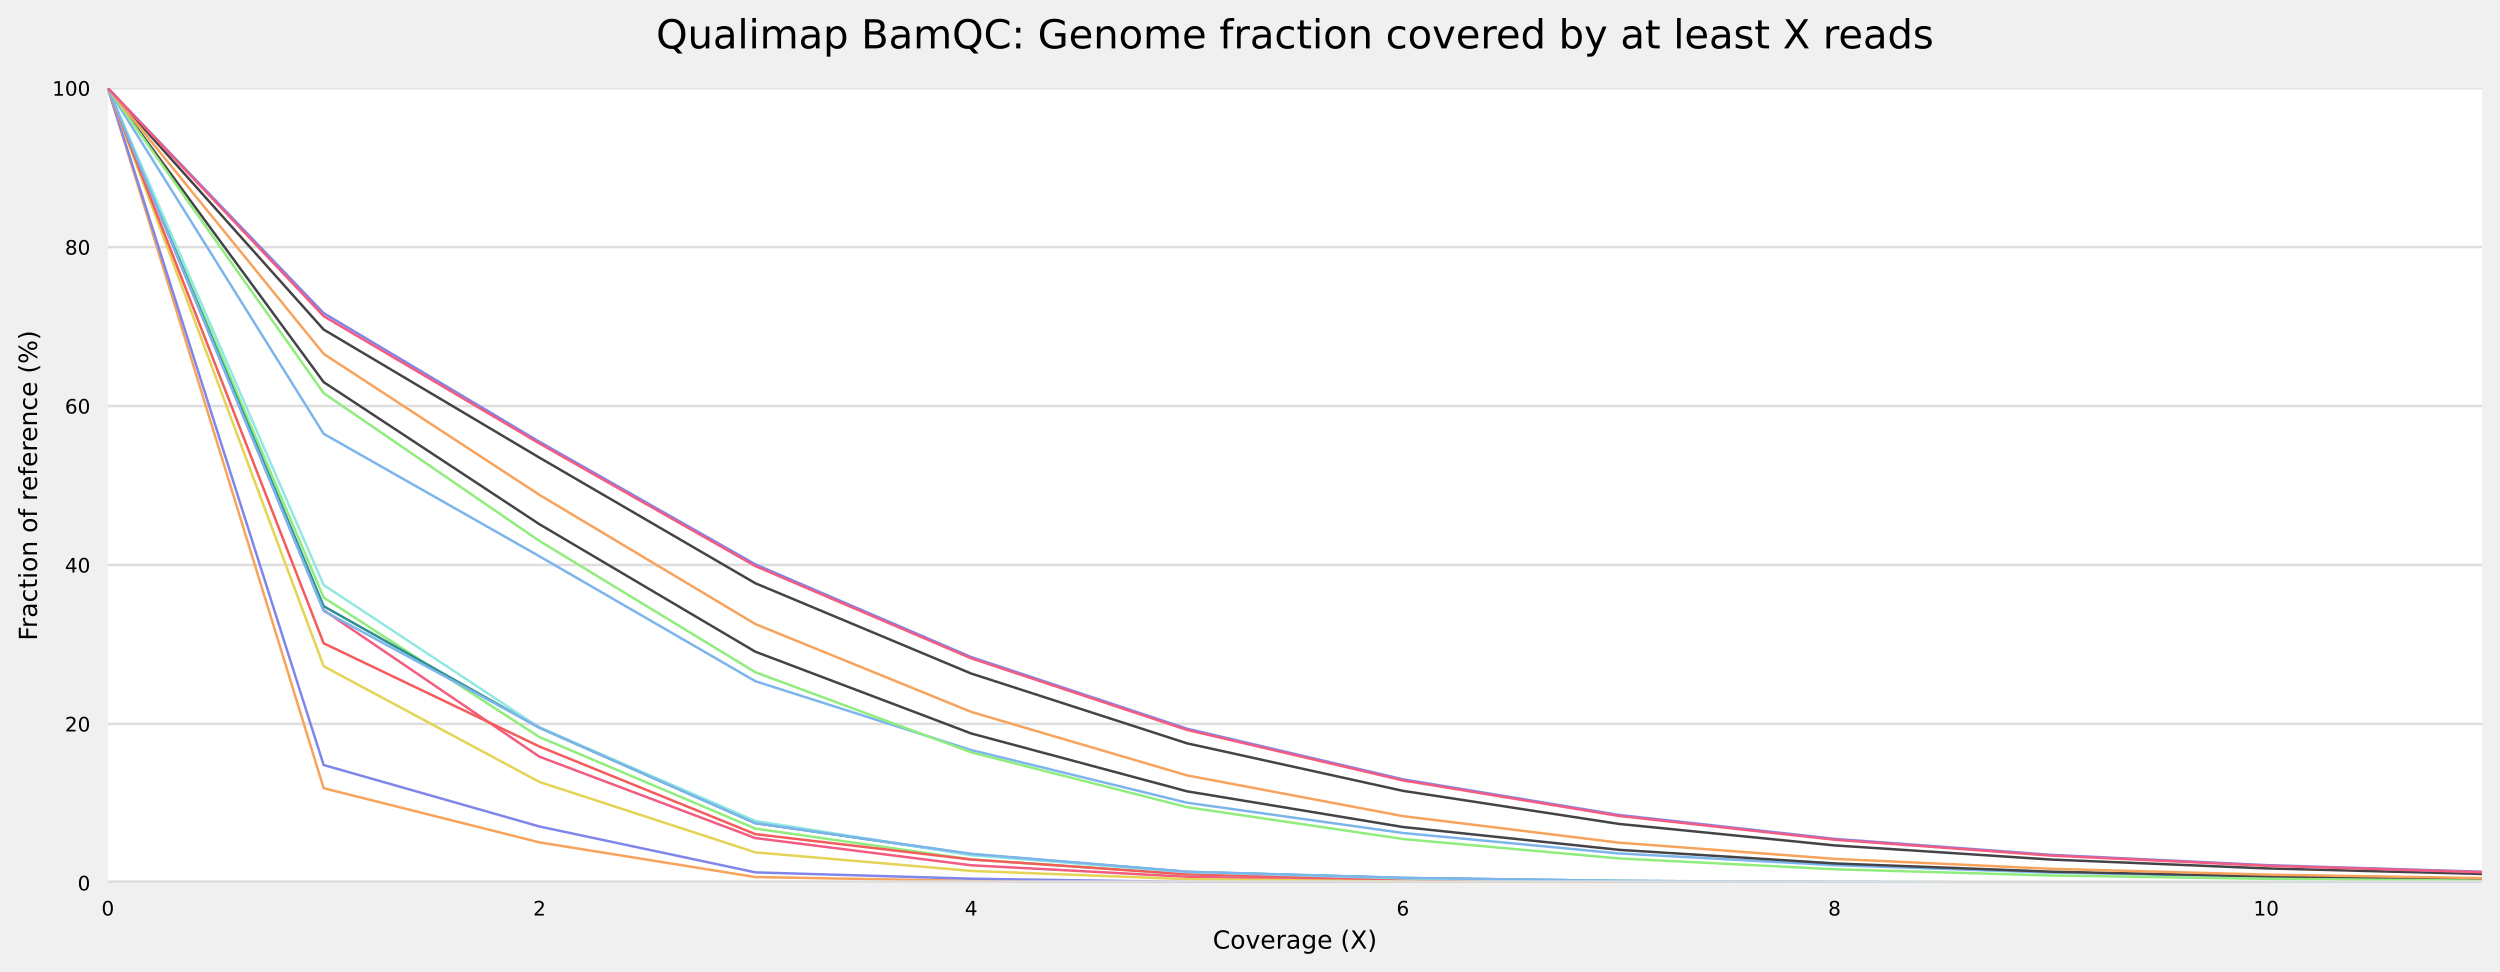
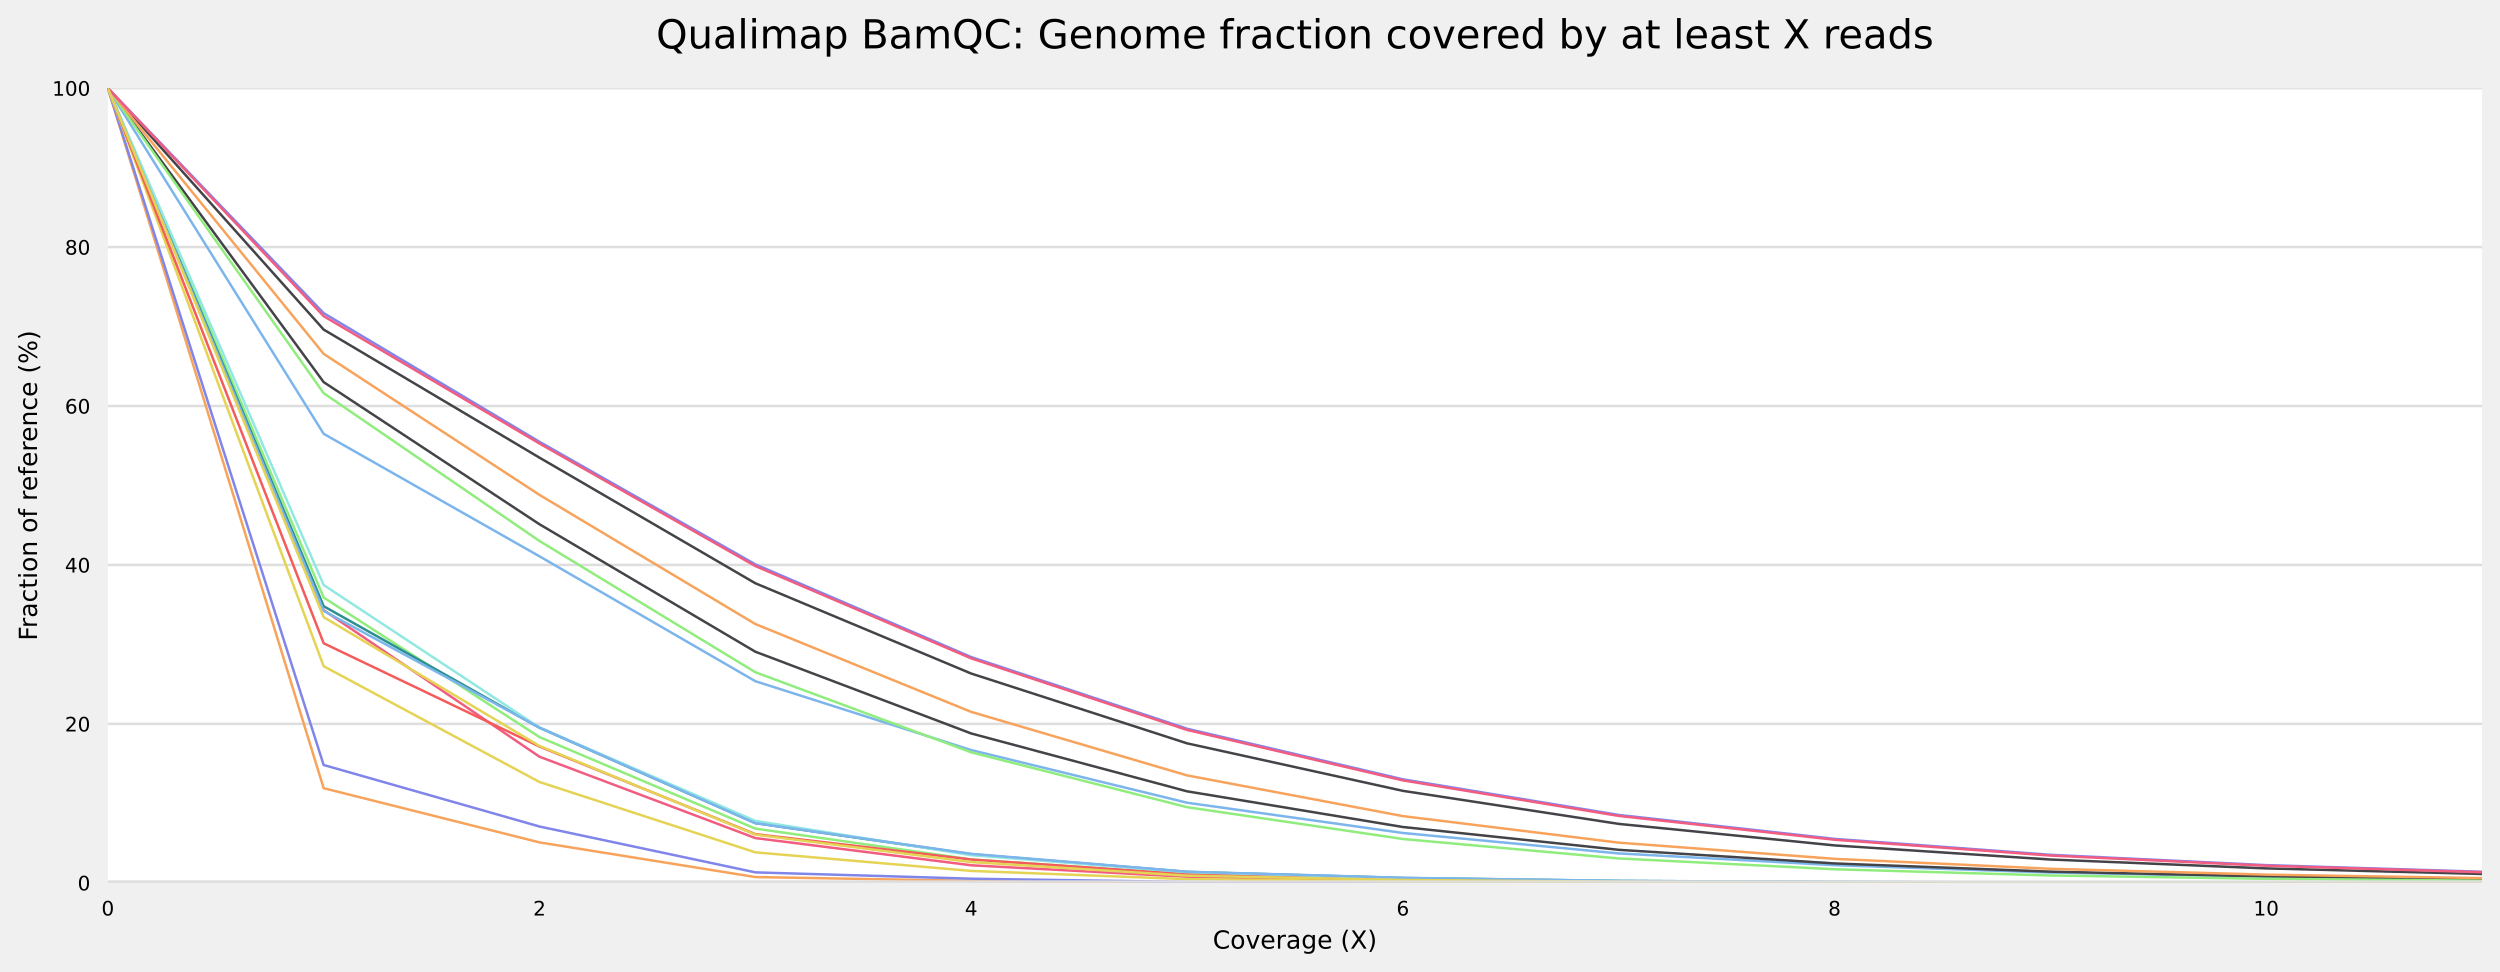
<svg xmlns="http://www.w3.org/2000/svg" xmlns:xlink="http://www.w3.org/1999/xlink" width="1000.278pt" height="388.845pt" viewBox="0 0 1000.278 388.845" version="1.1">
  <defs>
    <style type="text/css">*{stroke-linejoin: round; stroke-linecap: butt}</style>
  </defs>
  <g id="figure_1">
    <g id="axes_1">
      <g id="patch_1">
        <path d="M 43.148 353.224  L 993.078 353.224  L 993.078 35.256  L 43.148 35.256  z " style="fill: #ffffff" />
      </g>
      <g id="matplotlib.axis_1">
        <g id="xtick_1">
          <g id="text_1">
            <g transform="translate(40.60312 366.3027)scale(0.08 -0.08)">
              <defs>
                <path id="DejaVuSans-30" d="M 2034 4250  Q 1547 4250 1301 3770  Q 1056 3291 1056 2328  Q 1056 1369 1301 889  Q 1547 409 2034 409  Q 2525 409 2770 889  Q 3016 1369 3016 2328  Q 3016 3291 2770 3770  Q 2525 4250 2034 4250  z M 2034 4750  Q 2819 4750 3233 4129  Q 3647 3509 3647 2328  Q 3647 1150 3233 529  Q 2819 -91 2034 -91  Q 1250 -91 836 529  Q 422 1150 422 2328  Q 422 3509 836 4129  Q 1250 4750 2034 4750  z " transform="scale(0.015625)" />
              </defs>
              <use xlink:href="#DejaVuSans-30" />
            </g>
          </g>
        </g>
        <g id="xtick_2">
          <g id="text_2">
            <g transform="translate(213.3177 366.3027)scale(0.08 -0.08)">
              <defs>
                <path id="DejaVuSans-32" d="M 1228 531  L 3431 531  L 3431 0  L 469 0  L 469 531  Q 828 903 1448 1529  Q 2069 2156 2228 2338  Q 2531 2678 2651 2914  Q 2772 3150 2772 3378  Q 2772 3750 2511 3984  Q 2250 4219 1831 4219  Q 1534 4219 1204 4116  Q 875 4013 500 3803  L 500 4441  Q 881 4594 1212 4672  Q 1544 4750 1819 4750  Q 2544 4750 2975 4387  Q 3406 4025 3406 3419  Q 3406 3131 3298 2873  Q 3191 2616 2906 2266  Q 2828 2175 2409 1742  Q 1991 1309 1228 531  z " transform="scale(0.015625)" />
              </defs>
              <use xlink:href="#DejaVuSans-32" />
            </g>
          </g>
        </g>
        <g id="xtick_3">
          <g id="text_3">
            <g transform="translate(386.0322 366.3027)scale(0.08 -0.08)">
              <defs>
                <path id="DejaVuSans-34" d="M 2419 4116  L 825 1625  L 2419 1625  L 2419 4116  z M 2253 4666  L 3047 4666  L 3047 1625  L 3713 1625  L 3713 1100  L 3047 1100  L 3047 0  L 2419 0  L 2419 1100  L 313 1100  L 313 1709  L 2253 4666  z " transform="scale(0.015625)" />
              </defs>
              <use xlink:href="#DejaVuSans-34" />
            </g>
          </g>
        </g>
        <g id="xtick_4">
          <g id="text_4">
            <g transform="translate(558.7468 366.3027)scale(0.08 -0.08)">
              <defs>
                <path id="DejaVuSans-36" d="M 2113 2584  Q 1688 2584 1439 2293  Q 1191 2003 1191 1497  Q 1191 994 1439 701  Q 1688 409 2113 409  Q 2538 409 2786 701  Q 3034 994 3034 1497  Q 3034 2003 2786 2293  Q 2538 2584 2113 2584  z M 3366 4563  L 3366 3988  Q 3128 4100 2886 4159  Q 2644 4219 2406 4219  Q 1781 4219 1451 3797  Q 1122 3375 1075 2522  Q 1259 2794 1537 2939  Q 1816 3084 2150 3084  Q 2853 3084 3261 2657  Q 3669 2231 3669 1497  Q 3669 778 3244 343  Q 2819 -91 2113 -91  Q 1303 -91 875 529  Q 447 1150 447 2328  Q 447 3434 972 4092  Q 1497 4750 2381 4750  Q 2619 4750 2861 4703  Q 3103 4656 3366 4563  z " transform="scale(0.015625)" />
              </defs>
              <use xlink:href="#DejaVuSans-36" />
            </g>
          </g>
        </g>
        <g id="xtick_5">
          <g id="text_5">
            <g transform="translate(731.4613 366.3027)scale(0.08 -0.08)">
              <defs>
                <path id="DejaVuSans-38" d="M 2034 2216  Q 1584 2216 1326 1975  Q 1069 1734 1069 1313  Q 1069 891 1326 650  Q 1584 409 2034 409  Q 2484 409 2743 651  Q 3003 894 3003 1313  Q 3003 1734 2745 1975  Q 2488 2216 2034 2216  z M 1403 2484  Q 997 2584 770 2862  Q 544 3141 544 3541  Q 544 4100 942 4425  Q 1341 4750 2034 4750  Q 2731 4750 3128 4425  Q 3525 4100 3525 3541  Q 3525 3141 3298 2862  Q 3072 2584 2669 2484  Q 3125 2378 3379 2068  Q 3634 1759 3634 1313  Q 3634 634 3220 271  Q 2806 -91 2034 -91  Q 1263 -91 848 271  Q 434 634 434 1313  Q 434 1759 690 2068  Q 947 2378 1403 2484  z M 1172 3481  Q 1172 3119 1398 2916  Q 1625 2713 2034 2713  Q 2441 2713 2670 2916  Q 2900 3119 2900 3481  Q 2900 3844 2670 4047  Q 2441 4250 2034 4250  Q 1625 4250 1398 4047  Q 1172 3844 1172 3481  z " transform="scale(0.015625)" />
              </defs>
              <use xlink:href="#DejaVuSans-38" />
            </g>
          </g>
        </g>
        <g id="xtick_6">
          <g id="text_6">
            <g transform="translate(901.6309 366.3027)scale(0.08 -0.08)">
              <defs>
                <path id="DejaVuSans-31" d="M 794 531  L 1825 531  L 1825 4091  L 703 3866  L 703 4441  L 1819 4666  L 2450 4666  L 2450 531  L 3481 531  L 3481 0  L 794 0  L 794 531  z " transform="scale(0.015625)" />
              </defs>
              <use xlink:href="#DejaVuSans-31" />
              <use xlink:href="#DejaVuSans-30" x="63.623" />
            </g>
          </g>
        </g>
        <g id="text_7">
          <g transform="translate(485.2405 379.5648)scale(0.1 -0.1)">
            <defs>
              <path id="DejaVuSans-43" d="M 4122 4306  L 4122 3641  Q 3803 3938 3442 4084  Q 3081 4231 2675 4231  Q 1875 4231 1450 3742  Q 1025 3253 1025 2328  Q 1025 1406 1450 917  Q 1875 428 2675 428  Q 3081 428 3442 575  Q 3803 722 4122 1019  L 4122 359  Q 3791 134 3420 21  Q 3050 -91 2638 -91  Q 1578 -91 968 557  Q 359 1206 359 2328  Q 359 3453 968 4101  Q 1578 4750 2638 4750  Q 3056 4750 3426 4639  Q 3797 4528 4122 4306  z " transform="scale(0.015625)" />
              <path id="DejaVuSans-6f" d="M 1959 3097  Q 1497 3097 1228 2736  Q 959 2375 959 1747  Q 959 1119 1226 758  Q 1494 397 1959 397  Q 2419 397 2687 759  Q 2956 1122 2956 1747  Q 2956 2369 2687 2733  Q 2419 3097 1959 3097  z M 1959 3584  Q 2709 3584 3137 3096  Q 3566 2609 3566 1747  Q 3566 888 3137 398  Q 2709 -91 1959 -91  Q 1206 -91 779 398  Q 353 888 353 1747  Q 353 2609 779 3096  Q 1206 3584 1959 3584  z " transform="scale(0.015625)" />
              <path id="DejaVuSans-76" d="M 191 3500  L 800 3500  L 1894 563  L 2988 3500  L 3597 3500  L 2284 0  L 1503 0  L 191 3500  z " transform="scale(0.015625)" />
              <path id="DejaVuSans-65" d="M 3597 1894  L 3597 1613  L 953 1613  Q 991 1019 1311 708  Q 1631 397 2203 397  Q 2534 397 2845 478  Q 3156 559 3463 722  L 3463 178  Q 3153 47 2828 -22  Q 2503 -91 2169 -91  Q 1331 -91 842 396  Q 353 884 353 1716  Q 353 2575 817 3079  Q 1281 3584 2069 3584  Q 2775 3584 3186 3129  Q 3597 2675 3597 1894  z M 3022 2063  Q 3016 2534 2758 2815  Q 2500 3097 2075 3097  Q 1594 3097 1305 2825  Q 1016 2553 972 2059  L 3022 2063  z " transform="scale(0.015625)" />
              <path id="DejaVuSans-72" d="M 2631 2963  Q 2534 3019 2420 3045  Q 2306 3072 2169 3072  Q 1681 3072 1420 2755  Q 1159 2438 1159 1844  L 1159 0  L 581 0  L 581 3500  L 1159 3500  L 1159 2956  Q 1341 3275 1631 3429  Q 1922 3584 2338 3584  Q 2397 3584 2469 3576  Q 2541 3569 2628 3553  L 2631 2963  z " transform="scale(0.015625)" />
              <path id="DejaVuSans-61" d="M 2194 1759  Q 1497 1759 1228 1600  Q 959 1441 959 1056  Q 959 750 1161 570  Q 1363 391 1709 391  Q 2188 391 2477 730  Q 2766 1069 2766 1631  L 2766 1759  L 2194 1759  z M 3341 1997  L 3341 0  L 2766 0  L 2766 531  Q 2569 213 2275 61  Q 1981 -91 1556 -91  Q 1019 -91 701 211  Q 384 513 384 1019  Q 384 1609 779 1909  Q 1175 2209 1959 2209  L 2766 2209  L 2766 2266  Q 2766 2663 2505 2880  Q 2244 3097 1772 3097  Q 1472 3097 1187 3025  Q 903 2953 641 2809  L 641 3341  Q 956 3463 1253 3523  Q 1550 3584 1831 3584  Q 2591 3584 2966 3190  Q 3341 2797 3341 1997  z " transform="scale(0.015625)" />
              <path id="DejaVuSans-67" d="M 2906 1791  Q 2906 2416 2648 2759  Q 2391 3103 1925 3103  Q 1463 3103 1205 2759  Q 947 2416 947 1791  Q 947 1169 1205 825  Q 1463 481 1925 481  Q 2391 481 2648 825  Q 2906 1169 2906 1791  z M 3481 434  Q 3481 -459 3084 -895  Q 2688 -1331 1869 -1331  Q 1566 -1331 1297 -1286  Q 1028 -1241 775 -1147  L 775 -588  Q 1028 -725 1275 -790  Q 1522 -856 1778 -856  Q 2344 -856 2625 -561  Q 2906 -266 2906 331  L 2906 616  Q 2728 306 2450 153  Q 2172 0 1784 0  Q 1141 0 747 490  Q 353 981 353 1791  Q 353 2603 747 3093  Q 1141 3584 1784 3584  Q 2172 3584 2450 3431  Q 2728 3278 2906 2969  L 2906 3500  L 3481 3500  L 3481 434  z " transform="scale(0.015625)" />
              <path id="DejaVuSans-20" transform="scale(0.015625)" />
              <path id="DejaVuSans-28" d="M 1984 4856  Q 1566 4138 1362 3434  Q 1159 2731 1159 2009  Q 1159 1288 1364 580  Q 1569 -128 1984 -844  L 1484 -844  Q 1016 -109 783 600  Q 550 1309 550 2009  Q 550 2706 781 3412  Q 1013 4119 1484 4856  L 1984 4856  z " transform="scale(0.015625)" />
              <path id="DejaVuSans-58" d="M 403 4666  L 1081 4666  L 2241 2931  L 3406 4666  L 4084 4666  L 2584 2425  L 4184 0  L 3506 0  L 2194 1984  L 872 0  L 191 0  L 1856 2491  L 403 4666  z " transform="scale(0.015625)" />
              <path id="DejaVuSans-29" d="M 513 4856  L 1013 4856  Q 1481 4119 1714 3412  Q 1947 2706 1947 2009  Q 1947 1309 1714 600  Q 1481 -109 1013 -844  L 513 -844  Q 928 -128 1133 580  Q 1338 1288 1338 2009  Q 1338 2731 1133 3434  Q 928 4138 513 4856  z " transform="scale(0.015625)" />
            </defs>
            <use xlink:href="#DejaVuSans-43" />
            <use xlink:href="#DejaVuSans-6f" x="69.824" />
            <use xlink:href="#DejaVuSans-76" x="131.006" />
            <use xlink:href="#DejaVuSans-65" x="190.186" />
            <use xlink:href="#DejaVuSans-72" x="251.709" />
            <use xlink:href="#DejaVuSans-61" x="292.822" />
            <use xlink:href="#DejaVuSans-67" x="354.102" />
            <use xlink:href="#DejaVuSans-65" x="417.578" />
            <use xlink:href="#DejaVuSans-20" x="479.102" />
            <use xlink:href="#DejaVuSans-28" x="510.889" />
            <use xlink:href="#DejaVuSans-58" x="549.902" />
            <use xlink:href="#DejaVuSans-29" x="618.408" />
          </g>
        </g>
      </g>
      <g id="matplotlib.axis_2">
        <g id="ytick_1">
          <g id="line2d_1">
-             <path d="M 43.148 353.224  L 993.078 353.224  " clip-path="url(#p1bd4d3d270)" style="fill: none; stroke: #dedede; stroke-linecap: square" />
+             <path d="M 43.148 353.224  L 993.078 353.224  " clip-path="url(#pf76c900603)" style="fill: none; stroke: #dedede; stroke-linecap: square" />
          </g>
          <g id="text_8">
            <g transform="translate(31.05813 356.2633)scale(0.08 -0.08)">
              <use xlink:href="#DejaVuSans-30" />
            </g>
          </g>
        </g>
        <g id="ytick_2">
          <g id="line2d_2">
-             <path d="M 43.148 289.63  L 993.078 289.63  " clip-path="url(#p1bd4d3d270)" style="fill: none; stroke: #dedede; stroke-linecap: square" />
+             <path d="M 43.148 289.63  L 993.078 289.63  " clip-path="url(#pf76c900603)" style="fill: none; stroke: #dedede; stroke-linecap: square" />
          </g>
          <g id="text_9">
            <g transform="translate(25.96813 292.6697)scale(0.08 -0.08)">
              <use xlink:href="#DejaVuSans-32" />
              <use xlink:href="#DejaVuSans-30" x="63.623" />
            </g>
          </g>
        </g>
        <g id="ytick_3">
          <g id="line2d_3">
-             <path d="M 43.148 226.037  L 993.078 226.037  " clip-path="url(#p1bd4d3d270)" style="fill: none; stroke: #dedede; stroke-linecap: square" />
+             <path d="M 43.148 226.037  L 993.078 226.037  " clip-path="url(#pf76c900603)" style="fill: none; stroke: #dedede; stroke-linecap: square" />
          </g>
          <g id="text_10">
            <g transform="translate(25.96813 229.0761)scale(0.08 -0.08)">
              <use xlink:href="#DejaVuSans-34" />
              <use xlink:href="#DejaVuSans-30" x="63.623" />
            </g>
          </g>
        </g>
        <g id="ytick_4">
          <g id="line2d_4">
-             <path d="M 43.148 162.443  L 993.078 162.443  " clip-path="url(#p1bd4d3d270)" style="fill: none; stroke: #dedede; stroke-linecap: square" />
+             <path d="M 43.148 162.443  L 993.078 162.443  " clip-path="url(#pf76c900603)" style="fill: none; stroke: #dedede; stroke-linecap: square" />
          </g>
          <g id="text_11">
            <g transform="translate(25.96813 165.4825)scale(0.08 -0.08)">
              <use xlink:href="#DejaVuSans-36" />
              <use xlink:href="#DejaVuSans-30" x="63.623" />
            </g>
          </g>
        </g>
        <g id="ytick_5">
          <g id="line2d_5">
-             <path d="M 43.148 98.85  L 993.078 98.85  " clip-path="url(#p1bd4d3d270)" style="fill: none; stroke: #dedede; stroke-linecap: square" />
+             <path d="M 43.148 98.85  L 993.078 98.85  " clip-path="url(#pf76c900603)" style="fill: none; stroke: #dedede; stroke-linecap: square" />
          </g>
          <g id="text_12">
            <g transform="translate(25.96813 101.8889)scale(0.08 -0.08)">
              <use xlink:href="#DejaVuSans-38" />
              <use xlink:href="#DejaVuSans-30" x="63.623" />
            </g>
          </g>
        </g>
        <g id="ytick_6">
          <g id="line2d_6">
-             <path d="M 43.148 35.256  L 993.078 35.256  " clip-path="url(#p1bd4d3d270)" style="fill: none; stroke: #dedede; stroke-linecap: square" />
+             <path d="M 43.148 35.256  L 993.078 35.256  " clip-path="url(#pf76c900603)" style="fill: none; stroke: #dedede; stroke-linecap: square" />
          </g>
          <g id="text_13">
            <g transform="translate(20.87813 38.29527)scale(0.08 -0.08)">
              <use xlink:href="#DejaVuSans-31" />
              <use xlink:href="#DejaVuSans-30" x="63.623" />
              <use xlink:href="#DejaVuSans-30" x="127.246" />
            </g>
          </g>
        </g>
        <g id="text_14">
          <g transform="translate(14.79844 256.3087)rotate(-90)scale(0.1 -0.1)">
            <defs>
              <path id="DejaVuSans-46" d="M 628 4666  L 3309 4666  L 3309 4134  L 1259 4134  L 1259 2759  L 3109 2759  L 3109 2228  L 1259 2228  L 1259 0  L 628 0  L 628 4666  z " transform="scale(0.015625)" />
              <path id="DejaVuSans-63" d="M 3122 3366  L 3122 2828  Q 2878 2963 2633 3030  Q 2388 3097 2138 3097  Q 1578 3097 1268 2742  Q 959 2388 959 1747  Q 959 1106 1268 751  Q 1578 397 2138 397  Q 2388 397 2633 464  Q 2878 531 3122 666  L 3122 134  Q 2881 22 2623 -34  Q 2366 -91 2075 -91  Q 1284 -91 818 406  Q 353 903 353 1747  Q 353 2603 823 3093  Q 1294 3584 2113 3584  Q 2378 3584 2631 3529  Q 2884 3475 3122 3366  z " transform="scale(0.015625)" />
              <path id="DejaVuSans-74" d="M 1172 4494  L 1172 3500  L 2356 3500  L 2356 3053  L 1172 3053  L 1172 1153  Q 1172 725 1289 603  Q 1406 481 1766 481  L 2356 481  L 2356 0  L 1766 0  Q 1100 0 847 248  Q 594 497 594 1153  L 594 3053  L 172 3053  L 172 3500  L 594 3500  L 594 4494  L 1172 4494  z " transform="scale(0.015625)" />
              <path id="DejaVuSans-69" d="M 603 3500  L 1178 3500  L 1178 0  L 603 0  L 603 3500  z M 603 4863  L 1178 4863  L 1178 4134  L 603 4134  L 603 4863  z " transform="scale(0.015625)" />
              <path id="DejaVuSans-6e" d="M 3513 2113  L 3513 0  L 2938 0  L 2938 2094  Q 2938 2591 2744 2837  Q 2550 3084 2163 3084  Q 1697 3084 1428 2787  Q 1159 2491 1159 1978  L 1159 0  L 581 0  L 581 3500  L 1159 3500  L 1159 2956  Q 1366 3272 1645 3428  Q 1925 3584 2291 3584  Q 2894 3584 3203 3211  Q 3513 2838 3513 2113  z " transform="scale(0.015625)" />
              <path id="DejaVuSans-66" d="M 2375 4863  L 2375 4384  L 1825 4384  Q 1516 4384 1395 4259  Q 1275 4134 1275 3809  L 1275 3500  L 2222 3500  L 2222 3053  L 1275 3053  L 1275 0  L 697 0  L 697 3053  L 147 3053  L 147 3500  L 697 3500  L 697 3744  Q 697 4328 969 4595  Q 1241 4863 1831 4863  L 2375 4863  z " transform="scale(0.015625)" />
              <path id="DejaVuSans-25" d="M 4653 2053  Q 4381 2053 4226 1822  Q 4072 1591 4072 1178  Q 4072 772 4226 539  Q 4381 306 4653 306  Q 4919 306 5073 539  Q 5228 772 5228 1178  Q 5228 1588 5073 1820  Q 4919 2053 4653 2053  z M 4653 2450  Q 5147 2450 5437 2106  Q 5728 1763 5728 1178  Q 5728 594 5436 251  Q 5144 -91 4653 -91  Q 4153 -91 3862 251  Q 3572 594 3572 1178  Q 3572 1766 3864 2108  Q 4156 2450 4653 2450  z M 1428 4353  Q 1159 4353 1004 4120  Q 850 3888 850 3481  Q 850 3069 1003 2837  Q 1156 2606 1428 2606  Q 1700 2606 1854 2837  Q 2009 3069 2009 3481  Q 2009 3884 1853 4118  Q 1697 4353 1428 4353  z M 4250 4750  L 4750 4750  L 1831 -91  L 1331 -91  L 4250 4750  z M 1428 4750  Q 1922 4750 2215 4408  Q 2509 4066 2509 3481  Q 2509 2891 2217 2550  Q 1925 2209 1428 2209  Q 931 2209 642 2551  Q 353 2894 353 3481  Q 353 4063 643 4406  Q 934 4750 1428 4750  z " transform="scale(0.015625)" />
            </defs>
            <use xlink:href="#DejaVuSans-46" />
            <use xlink:href="#DejaVuSans-72" x="50.27" />
            <use xlink:href="#DejaVuSans-61" x="91.383" />
            <use xlink:href="#DejaVuSans-63" x="152.662" />
            <use xlink:href="#DejaVuSans-74" x="207.643" />
            <use xlink:href="#DejaVuSans-69" x="246.852" />
            <use xlink:href="#DejaVuSans-6f" x="274.635" />
            <use xlink:href="#DejaVuSans-6e" x="335.816" />
            <use xlink:href="#DejaVuSans-20" x="399.195" />
            <use xlink:href="#DejaVuSans-6f" x="430.982" />
            <use xlink:href="#DejaVuSans-66" x="492.164" />
            <use xlink:href="#DejaVuSans-20" x="527.369" />
            <use xlink:href="#DejaVuSans-72" x="559.156" />
            <use xlink:href="#DejaVuSans-65" x="598.02" />
            <use xlink:href="#DejaVuSans-66" x="659.543" />
            <use xlink:href="#DejaVuSans-65" x="694.748" />
            <use xlink:href="#DejaVuSans-72" x="756.271" />
            <use xlink:href="#DejaVuSans-65" x="795.135" />
            <use xlink:href="#DejaVuSans-6e" x="856.658" />
            <use xlink:href="#DejaVuSans-63" x="920.037" />
            <use xlink:href="#DejaVuSans-65" x="975.018" />
            <use xlink:href="#DejaVuSans-20" x="1036.541" />
            <use xlink:href="#DejaVuSans-28" x="1068.328" />
            <use xlink:href="#DejaVuSans-25" x="1107.342" />
            <use xlink:href="#DejaVuSans-29" x="1202.361" />
          </g>
        </g>
      </g>
      <g id="line2d_7">
-         <path d="M 43.148 35.256  L 129.505 173.577  L 215.863 222.602  L 302.22 272.562  L 388.577 300.114  L 474.934 321.176  L 561.292 333.289  L 647.649 341.464  L 734.006 346.168  L 820.364 349.124  L 906.721 350.816  L 993.078 351.833  " clip-path="url(#p1bd4d3d270)" style="fill: none; stroke: #7cb5ec; stroke-linecap: square" />
+         <path d="M 43.148 35.256  L 129.505 173.577  L 215.863 222.602  L 302.22 272.562  L 388.577 300.114  L 474.934 321.176  L 561.292 333.289  L 647.649 341.464  L 734.006 346.168  L 820.364 349.124  L 906.721 350.816  L 993.078 351.833  " clip-path="url(#pf76c900603)" style="fill: none; stroke: #7cb5ec; stroke-linecap: square" />
      </g>
      <g id="line2d_8">
-         <path d="M 43.148 35.256  L 129.505 152.894  L 215.863 209.774  L 302.22 260.762  L 388.577 293.467  L 474.934 316.614  L 561.292 330.897  L 647.649 340.023  L 734.006 345.468  L 820.364 348.754  L 906.721 350.649  L 993.078 351.75  " clip-path="url(#p1bd4d3d270)" style="fill: none; stroke: #434348; stroke-linecap: square" />
+         <path d="M 43.148 35.256  L 129.505 152.894  L 215.863 209.774  L 302.22 260.762  L 388.577 293.467  L 474.934 316.614  L 561.292 330.897  L 647.649 340.023  L 734.006 345.468  L 820.364 348.754  L 906.721 350.649  L 993.078 351.75  " clip-path="url(#pf76c900603)" style="fill: none; stroke: #434348; stroke-linecap: square" />
      </g>
      <g id="line2d_9">
-         <path d="M 43.148 35.256  L 129.505 239.083  L 215.863 294.916  L 302.22 331.536  L 388.577 343.872  L 474.934 349.841  L 561.292 351.861  L 647.649 352.721  L 734.006 353.013  L 820.364 353.13  L 906.721 353.173  L 993.078 353.19  " clip-path="url(#p1bd4d3d270)" style="fill: none; stroke: #90ed7d; stroke-linecap: square" />
+         <path d="M 43.148 35.256  L 129.505 239.083  L 215.863 294.916  L 302.22 331.536  L 388.577 343.872  L 474.934 349.841  L 561.292 351.861  L 647.649 352.721  L 734.006 353.013  L 820.364 353.13  L 906.721 353.173  L 993.078 353.19  " clip-path="url(#pf76c900603)" style="fill: none; stroke: #90ed7d; stroke-linecap: square" />
      </g>
      <g id="line2d_10">
-         <path d="M 43.148 35.256  L 129.505 315.375  L 215.863 337.058  L 302.22 350.926  L 388.577 352.441  L 474.934 353.093  L 561.292 353.175  L 647.649 353.206  L 734.006 353.211  L 820.364 353.213  L 906.721 353.214  L 993.078 353.215  " clip-path="url(#p1bd4d3d270)" style="fill: none; stroke: #f7a35c; stroke-linecap: square" />
+         <path d="M 43.148 35.256  L 129.505 315.375  L 215.863 337.058  L 302.22 350.926  L 388.577 352.441  L 474.934 353.093  L 561.292 353.175  L 647.649 353.206  L 734.006 353.211  L 820.364 353.213  L 906.721 353.214  L 993.078 353.215  " clip-path="url(#pf76c900603)" style="fill: none; stroke: #f7a35c; stroke-linecap: square" />
      </g>
      <g id="line2d_11">
-         <path d="M 43.148 35.256  L 129.505 306.089  L 215.863 330.705  L 302.22 349.049  L 388.577 351.581  L 474.934 352.884  L 561.292 353.094  L 647.649 353.184  L 734.006 353.202  L 820.364 353.209  L 906.721 353.212  L 993.078 353.213  " clip-path="url(#p1bd4d3d270)" style="fill: none; stroke: #8085e9; stroke-linecap: square" />
+         <path d="M 43.148 35.256  L 129.505 306.089  L 215.863 330.705  L 302.22 349.049  L 388.577 351.581  L 474.934 352.884  L 561.292 353.094  L 647.649 353.184  L 734.006 353.202  L 820.364 353.209  L 906.721 353.212  L 993.078 353.213  " clip-path="url(#pf76c900603)" style="fill: none; stroke: #8085e9; stroke-linecap: square" />
      </g>
      <g id="line2d_12">
-         <path d="M 43.148 35.256  L 129.505 244.134  L 215.863 302.782  L 302.22 335.328  L 388.577 346.208  L 474.934 350.813  L 561.292 352.33  L 647.649 352.907  L 734.006 353.096  L 820.364 353.165  L 906.721 353.189  L 993.078 353.199  " clip-path="url(#p1bd4d3d270)" style="fill: none; stroke: #f15c80; stroke-linecap: square" />
+         <path d="M 43.148 35.256  L 129.505 244.134  L 215.863 302.782  L 302.22 335.328  L 388.577 346.208  L 474.934 350.813  L 561.292 352.33  L 647.649 352.907  L 734.006 353.096  L 820.364 353.165  L 906.721 353.189  L 993.078 353.199  " clip-path="url(#pf76c900603)" style="fill: none; stroke: #f15c80; stroke-linecap: square" />
      </g>
      <g id="line2d_13">
-         <path d="M 43.148 35.256  L 129.505 266.577  L 215.863 312.894  L 302.22 341.04  L 388.577 348.472  L 474.934 351.754  L 561.292 352.672  L 647.649 353.031  L 734.006 353.138  L 820.364 353.179  L 906.721 353.194  L 993.078 353.201  " clip-path="url(#p1bd4d3d270)" style="fill: none; stroke: #e4d354; stroke-linecap: square" />
+         <path d="M 43.148 35.256  L 129.505 266.577  L 215.863 312.894  L 302.22 341.04  L 388.577 348.472  L 474.934 351.754  L 561.292 352.672  L 647.649 353.031  L 734.006 353.138  L 820.364 353.179  L 906.721 353.194  L 993.078 353.201  " clip-path="url(#pf76c900603)" style="fill: none; stroke: #e4d354; stroke-linecap: square" />
      </g>
      <g id="line2d_14">
-         <path d="M 43.148 35.256  L 129.505 242.56  L 215.863 291.197  L 302.22 329.334  L 388.577 341.803  L 474.934 348.857  L 561.292 351.293  L 647.649 352.474  L 734.006 352.894  L 820.364 353.083  L 906.721 353.151  L 993.078 353.182  " clip-path="url(#p1bd4d3d270)" style="fill: none; stroke: #2b908f; stroke-linecap: square" />
+         <path d="M 43.148 35.256  L 129.505 242.56  L 215.863 291.197  L 302.22 329.334  L 388.577 341.803  L 474.934 348.857  L 561.292 351.293  L 647.649 352.474  L 734.006 352.894  L 820.364 353.083  L 906.721 353.151  L 993.078 353.182  " clip-path="url(#pf76c900603)" style="fill: none; stroke: #2b908f; stroke-linecap: square" />
      </g>
      <g id="line2d_15">
-         <path d="M 43.148 35.256  L 129.505 257.393  L 215.863 298.708  L 302.22 333.755  L 388.577 343.899  L 474.934 349.802  L 561.292 351.714  L 647.649 352.653  L 734.006 352.971  L 820.364 353.114  L 906.721 353.165  L 993.078 353.188  " clip-path="url(#p1bd4d3d270)" style="fill: none; stroke: #f45b5b; stroke-linecap: square" />
+         <path d="M 43.148 35.256  L 129.505 257.393  L 215.863 298.708  L 302.22 333.755  L 388.577 343.899  L 474.934 349.802  L 561.292 351.714  L 647.649 352.653  L 734.006 352.971  L 820.364 353.114  L 906.721 353.165  L 993.078 353.188  " clip-path="url(#pf76c900603)" style="fill: none; stroke: #f45b5b; stroke-linecap: square" />
      </g>
      <g id="line2d_16">
-         <path d="M 43.148 35.256  L 129.505 234.077  L 215.863 291.115  L 302.22 328.452  L 388.577 342.181  L 474.934 348.946  L 561.292 351.45  L 647.649 352.533  L 734.006 352.933  L 820.364 353.097  L 906.721 353.158  L 993.078 353.184  " clip-path="url(#p1bd4d3d270)" style="fill: none; stroke: #91e8e1; stroke-linecap: square" />
+         <path d="M 43.148 35.256  L 129.505 234.077  L 215.863 291.115  L 302.22 328.452  L 388.577 342.181  L 474.934 348.946  L 561.292 351.45  L 647.649 352.533  L 734.006 352.933  L 820.364 353.097  L 906.721 353.158  L 993.078 353.184  " clip-path="url(#pf76c900603)" style="fill: none; stroke: #91e8e1; stroke-linecap: square" />
      </g>
      <g id="line2d_17">
-         <path d="M 43.148 35.256  L 129.505 244.428  L 215.863 291.114  L 302.22 329.357  L 388.577 341.626  L 474.934 348.774  L 561.292 351.23  L 647.649 352.447  L 734.006 352.878  L 820.364 353.076  L 906.721 353.149  L 993.078 353.181  " clip-path="url(#p1bd4d3d270)" style="fill: none; stroke: #7cb5ec; stroke-linecap: square" />
+         <path d="M 43.148 35.256  L 129.505 244.428  L 215.863 291.114  L 302.22 329.357  L 388.577 341.626  L 474.934 348.774  L 561.292 351.23  L 647.649 352.447  L 734.006 352.878  L 820.364 353.076  L 906.721 353.149  L 993.078 353.181  " clip-path="url(#pf76c900603)" style="fill: none; stroke: #7cb5ec; stroke-linecap: square" />
      </g>
      <g id="line2d_18">
-         <path d="M 43.148 35.256  L 129.505 131.87  L 215.863 183.125  L 302.22 233.369  L 388.577 269.489  L 474.934 297.417  L 561.292 316.425  L 647.649 329.65  L 734.006 338.258  L 820.364 343.904  L 906.721 347.456  L 993.078 349.693  " clip-path="url(#p1bd4d3d270)" style="fill: none; stroke: #434348; stroke-linecap: square" />
+         <path d="M 43.148 35.256  L 129.505 131.87  L 215.863 183.125  L 302.22 233.369  L 388.577 269.489  L 474.934 297.417  L 561.292 316.425  L 647.649 329.65  L 734.006 338.258  L 820.364 343.904  L 906.721 347.456  L 993.078 349.693  " clip-path="url(#pf76c900603)" style="fill: none; stroke: #434348; stroke-linecap: square" />
      </g>
      <g id="line2d_19">
-         <path d="M 43.148 35.256  L 129.505 157.314  L 215.863 216.459  L 302.22 268.976  L 388.577 301.013  L 474.934 322.96  L 561.292 335.695  L 647.649 343.474  L 734.006 347.808  L 820.364 350.289  L 906.721 351.626  L 993.078 352.358  " clip-path="url(#p1bd4d3d270)" style="fill: none; stroke: #90ed7d; stroke-linecap: square" />
+         <path d="M 43.148 35.256  L 129.505 157.314  L 215.863 216.459  L 302.22 268.976  L 388.577 301.013  L 474.934 322.96  L 561.292 335.695  L 647.649 343.474  L 734.006 347.808  L 820.364 350.289  L 906.721 351.626  L 993.078 352.358  " clip-path="url(#pf76c900603)" style="fill: none; stroke: #90ed7d; stroke-linecap: square" />
      </g>
      <g id="line2d_20">
-         <path d="M 43.148 35.256  L 129.505 141.598  L 215.863 198.023  L 302.22 249.69  L 388.577 284.838  L 474.934 310.246  L 561.292 326.537  L 647.649 337.151  L 734.006 343.631  L 820.364 347.61  L 906.721 349.952  L 993.078 351.335  " clip-path="url(#p1bd4d3d270)" style="fill: none; stroke: #f7a35c; stroke-linecap: square" />
+         <path d="M 43.148 35.256  L 129.505 141.598  L 215.863 198.023  L 302.22 249.69  L 388.577 284.838  L 474.934 310.246  L 561.292 326.537  L 647.649 337.151  L 734.006 343.631  L 820.364 347.61  L 906.721 349.952  L 993.078 351.335  " clip-path="url(#pf76c900603)" style="fill: none; stroke: #f7a35c; stroke-linecap: square" />
      </g>
      <g id="line2d_21">
-         <path d="M 43.148 35.256  L 129.505 125.298  L 215.863 176.786  L 302.22 225.813  L 388.577 262.903  L 474.934 291.575  L 561.292 311.815  L 647.649 326.074  L 734.006 335.644  L 820.364 342.019  L 906.721 346.15  L 993.078 348.801  " clip-path="url(#p1bd4d3d270)" style="fill: none; stroke: #8085e9; stroke-linecap: square" />
+         <path d="M 43.148 35.256  L 129.505 125.298  L 215.863 176.786  L 302.22 225.813  L 388.577 262.903  L 474.934 291.575  L 561.292 311.815  L 647.649 326.074  L 734.006 335.644  L 820.364 342.019  L 906.721 346.15  L 993.078 348.801  " clip-path="url(#pf76c900603)" style="fill: none; stroke: #8085e9; stroke-linecap: square" />
      </g>
      <g id="line2d_22">
-         <path d="M 43.148 35.256  L 129.505 126.495  L 215.863 177.461  L 302.22 226.486  L 388.577 263.413  L 474.934 292.05  L 561.292 312.243  L 647.649 326.457  L 734.006 335.988  L 820.364 342.316  L 906.721 346.392  L 993.078 348.995  " clip-path="url(#p1bd4d3d270)" style="fill: none; stroke: #f15c80; stroke-linecap: square" />
+         <path d="M 43.148 35.256  L 129.505 126.495  L 215.863 177.461  L 302.22 226.486  L 388.577 263.413  L 474.934 292.05  L 561.292 312.243  L 647.649 326.457  L 734.006 335.988  L 820.364 342.316  L 906.721 346.392  L 993.078 348.995  " clip-path="url(#pf76c900603)" style="fill: none; stroke: #f15c80; stroke-linecap: square" />
      </g>
      <g id="line2d_23">
-         <path d="M 43.148 353.224  L 993.078 353.224  " clip-path="url(#p1bd4d3d270)" style="fill: none; stroke: #dedede; stroke-width: 2; stroke-linecap: square" />
+         <path d="M 43.148 35.256  L 129.505 246.928  L 215.863 298.467  L 302.22 333.956  L 388.577 344.937  L 474.934 350.364  L 561.292 352.086  L 647.649 352.818  L 734.006 353.054  L 820.364 353.15  L 906.721 353.182  L 993.078 353.195  " clip-path="url(#pf76c900603)" style="fill: none; stroke: #e4d354; stroke-linecap: square" />
+       </g>
+       <g id="line2d_24">
+         <path d="M 43.148 353.224  L 993.078 353.224  " clip-path="url(#pf76c900603)" style="fill: none; stroke: #dedede; stroke-width: 2; stroke-linecap: square" />
      </g>
      <g id="text_15">
        <g transform="translate(262.5231 19.3575)scale(0.16 -0.16)">
          <defs>
            <path id="DejaVuSans-51" d="M 2522 4238  Q 1834 4238 1429 3725  Q 1025 3213 1025 2328  Q 1025 1447 1429 934  Q 1834 422 2522 422  Q 3209 422 3611 934  Q 4013 1447 4013 2328  Q 4013 3213 3611 3725  Q 3209 4238 2522 4238  z M 3406 84  L 4238 -825  L 3475 -825  L 2784 -78  Q 2681 -84 2626 -87  Q 2572 -91 2522 -91  Q 1538 -91 948 567  Q 359 1225 359 2328  Q 359 3434 948 4092  Q 1538 4750 2522 4750  Q 3503 4750 4090 4092  Q 4678 3434 4678 2328  Q 4678 1516 4351 937  Q 4025 359 3406 84  z " transform="scale(0.015625)" />
            <path id="DejaVuSans-75" d="M 544 1381  L 544 3500  L 1119 3500  L 1119 1403  Q 1119 906 1312 657  Q 1506 409 1894 409  Q 2359 409 2629 706  Q 2900 1003 2900 1516  L 2900 3500  L 3475 3500  L 3475 0  L 2900 0  L 2900 538  Q 2691 219 2414 64  Q 2138 -91 1772 -91  Q 1169 -91 856 284  Q 544 659 544 1381  z M 1991 3584  L 1991 3584  z " transform="scale(0.015625)" />
            <path id="DejaVuSans-6c" d="M 603 4863  L 1178 4863  L 1178 0  L 603 0  L 603 4863  z " transform="scale(0.015625)" />
            <path id="DejaVuSans-6d" d="M 3328 2828  Q 3544 3216 3844 3400  Q 4144 3584 4550 3584  Q 5097 3584 5394 3201  Q 5691 2819 5691 2113  L 5691 0  L 5113 0  L 5113 2094  Q 5113 2597 4934 2840  Q 4756 3084 4391 3084  Q 3944 3084 3684 2787  Q 3425 2491 3425 1978  L 3425 0  L 2847 0  L 2847 2094  Q 2847 2600 2669 2842  Q 2491 3084 2119 3084  Q 1678 3084 1418 2786  Q 1159 2488 1159 1978  L 1159 0  L 581 0  L 581 3500  L 1159 3500  L 1159 2956  Q 1356 3278 1631 3431  Q 1906 3584 2284 3584  Q 2666 3584 2933 3390  Q 3200 3197 3328 2828  z " transform="scale(0.015625)" />
            <path id="DejaVuSans-70" d="M 1159 525  L 1159 -1331  L 581 -1331  L 581 3500  L 1159 3500  L 1159 2969  Q 1341 3281 1617 3432  Q 1894 3584 2278 3584  Q 2916 3584 3314 3078  Q 3713 2572 3713 1747  Q 3713 922 3314 415  Q 2916 -91 2278 -91  Q 1894 -91 1617 61  Q 1341 213 1159 525  z M 3116 1747  Q 3116 2381 2855 2742  Q 2594 3103 2138 3103  Q 1681 3103 1420 2742  Q 1159 2381 1159 1747  Q 1159 1113 1420 752  Q 1681 391 2138 391  Q 2594 391 2855 752  Q 3116 1113 3116 1747  z " transform="scale(0.015625)" />
            <path id="DejaVuSans-42" d="M 1259 2228  L 1259 519  L 2272 519  Q 2781 519 3026 730  Q 3272 941 3272 1375  Q 3272 1813 3026 2020  Q 2781 2228 2272 2228  L 1259 2228  z M 1259 4147  L 1259 2741  L 2194 2741  Q 2656 2741 2882 2914  Q 3109 3088 3109 3444  Q 3109 3797 2882 3972  Q 2656 4147 2194 4147  L 1259 4147  z M 628 4666  L 2241 4666  Q 2963 4666 3353 4366  Q 3744 4066 3744 3513  Q 3744 3084 3544 2831  Q 3344 2578 2956 2516  Q 3422 2416 3680 2098  Q 3938 1781 3938 1306  Q 3938 681 3513 340  Q 3088 0 2303 0  L 628 0  L 628 4666  z " transform="scale(0.015625)" />
            <path id="DejaVuSans-3a" d="M 750 794  L 1409 794  L 1409 0  L 750 0  L 750 794  z M 750 3309  L 1409 3309  L 1409 2516  L 750 2516  L 750 3309  z " transform="scale(0.015625)" />
            <path id="DejaVuSans-47" d="M 3809 666  L 3809 1919  L 2778 1919  L 2778 2438  L 4434 2438  L 4434 434  Q 4069 175 3628 42  Q 3188 -91 2688 -91  Q 1594 -91 976 548  Q 359 1188 359 2328  Q 359 3472 976 4111  Q 1594 4750 2688 4750  Q 3144 4750 3555 4637  Q 3966 4525 4313 4306  L 4313 3634  Q 3963 3931 3569 4081  Q 3175 4231 2741 4231  Q 1884 4231 1454 3753  Q 1025 3275 1025 2328  Q 1025 1384 1454 906  Q 1884 428 2741 428  Q 3075 428 3337 486  Q 3600 544 3809 666  z " transform="scale(0.015625)" />
            <path id="DejaVuSans-64" d="M 2906 2969  L 2906 4863  L 3481 4863  L 3481 0  L 2906 0  L 2906 525  Q 2725 213 2448 61  Q 2172 -91 1784 -91  Q 1150 -91 751 415  Q 353 922 353 1747  Q 353 2572 751 3078  Q 1150 3584 1784 3584  Q 2172 3584 2448 3432  Q 2725 3281 2906 2969  z M 947 1747  Q 947 1113 1208 752  Q 1469 391 1925 391  Q 2381 391 2643 752  Q 2906 1113 2906 1747  Q 2906 2381 2643 2742  Q 2381 3103 1925 3103  Q 1469 3103 1208 2742  Q 947 2381 947 1747  z " transform="scale(0.015625)" />
            <path id="DejaVuSans-62" d="M 3116 1747  Q 3116 2381 2855 2742  Q 2594 3103 2138 3103  Q 1681 3103 1420 2742  Q 1159 2381 1159 1747  Q 1159 1113 1420 752  Q 1681 391 2138 391  Q 2594 391 2855 752  Q 3116 1113 3116 1747  z M 1159 2969  Q 1341 3281 1617 3432  Q 1894 3584 2278 3584  Q 2916 3584 3314 3078  Q 3713 2572 3713 1747  Q 3713 922 3314 415  Q 2916 -91 2278 -91  Q 1894 -91 1617 61  Q 1341 213 1159 525  L 1159 0  L 581 0  L 581 4863  L 1159 4863  L 1159 2969  z " transform="scale(0.015625)" />
            <path id="DejaVuSans-79" d="M 2059 -325  Q 1816 -950 1584 -1140  Q 1353 -1331 966 -1331  L 506 -1331  L 506 -850  L 844 -850  Q 1081 -850 1212 -737  Q 1344 -625 1503 -206  L 1606 56  L 191 3500  L 800 3500  L 1894 763  L 2988 3500  L 3597 3500  L 2059 -325  z " transform="scale(0.015625)" />
            <path id="DejaVuSans-73" d="M 2834 3397  L 2834 2853  Q 2591 2978 2328 3040  Q 2066 3103 1784 3103  Q 1356 3103 1142 2972  Q 928 2841 928 2578  Q 928 2378 1081 2264  Q 1234 2150 1697 2047  L 1894 2003  Q 2506 1872 2764 1633  Q 3022 1394 3022 966  Q 3022 478 2636 193  Q 2250 -91 1575 -91  Q 1294 -91 989 -36  Q 684 19 347 128  L 347 722  Q 666 556 975 473  Q 1284 391 1588 391  Q 1994 391 2212 530  Q 2431 669 2431 922  Q 2431 1156 2273 1281  Q 2116 1406 1581 1522  L 1381 1569  Q 847 1681 609 1914  Q 372 2147 372 2553  Q 372 3047 722 3315  Q 1072 3584 1716 3584  Q 2034 3584 2315 3537  Q 2597 3491 2834 3397  z " transform="scale(0.015625)" />
          </defs>
          <use xlink:href="#DejaVuSans-51" />
          <use xlink:href="#DejaVuSans-75" x="78.711" />
          <use xlink:href="#DejaVuSans-61" x="142.09" />
          <use xlink:href="#DejaVuSans-6c" x="203.369" />
          <use xlink:href="#DejaVuSans-69" x="231.152" />
          <use xlink:href="#DejaVuSans-6d" x="258.936" />
          <use xlink:href="#DejaVuSans-61" x="356.348" />
          <use xlink:href="#DejaVuSans-70" x="417.627" />
          <use xlink:href="#DejaVuSans-20" x="481.104" />
          <use xlink:href="#DejaVuSans-42" x="512.891" />
          <use xlink:href="#DejaVuSans-61" x="581.494" />
          <use xlink:href="#DejaVuSans-6d" x="642.773" />
          <use xlink:href="#DejaVuSans-51" x="740.186" />
          <use xlink:href="#DejaVuSans-43" x="818.896" />
          <use xlink:href="#DejaVuSans-3a" x="888.721" />
          <use xlink:href="#DejaVuSans-20" x="922.412" />
          <use xlink:href="#DejaVuSans-47" x="954.199" />
          <use xlink:href="#DejaVuSans-65" x="1031.689" />
          <use xlink:href="#DejaVuSans-6e" x="1093.213" />
          <use xlink:href="#DejaVuSans-6f" x="1156.592" />
          <use xlink:href="#DejaVuSans-6d" x="1217.773" />
          <use xlink:href="#DejaVuSans-65" x="1315.186" />
          <use xlink:href="#DejaVuSans-20" x="1376.709" />
          <use xlink:href="#DejaVuSans-66" x="1408.496" />
          <use xlink:href="#DejaVuSans-72" x="1443.701" />
          <use xlink:href="#DejaVuSans-61" x="1484.814" />
          <use xlink:href="#DejaVuSans-63" x="1546.094" />
          <use xlink:href="#DejaVuSans-74" x="1601.074" />
          <use xlink:href="#DejaVuSans-69" x="1640.283" />
          <use xlink:href="#DejaVuSans-6f" x="1668.066" />
          <use xlink:href="#DejaVuSans-6e" x="1729.248" />
          <use xlink:href="#DejaVuSans-20" x="1792.627" />
          <use xlink:href="#DejaVuSans-63" x="1824.414" />
          <use xlink:href="#DejaVuSans-6f" x="1879.395" />
          <use xlink:href="#DejaVuSans-76" x="1940.576" />
          <use xlink:href="#DejaVuSans-65" x="1999.756" />
          <use xlink:href="#DejaVuSans-72" x="2061.279" />
          <use xlink:href="#DejaVuSans-65" x="2100.143" />
          <use xlink:href="#DejaVuSans-64" x="2161.666" />
          <use xlink:href="#DejaVuSans-20" x="2225.143" />
          <use xlink:href="#DejaVuSans-62" x="2256.93" />
          <use xlink:href="#DejaVuSans-79" x="2320.406" />
          <use xlink:href="#DejaVuSans-20" x="2379.586" />
          <use xlink:href="#DejaVuSans-61" x="2411.373" />
          <use xlink:href="#DejaVuSans-74" x="2472.652" />
          <use xlink:href="#DejaVuSans-20" x="2511.861" />
          <use xlink:href="#DejaVuSans-6c" x="2543.648" />
          <use xlink:href="#DejaVuSans-65" x="2571.432" />
          <use xlink:href="#DejaVuSans-61" x="2632.955" />
          <use xlink:href="#DejaVuSans-73" x="2694.234" />
          <use xlink:href="#DejaVuSans-74" x="2746.334" />
          <use xlink:href="#DejaVuSans-20" x="2785.543" />
          <use xlink:href="#DejaVuSans-58" x="2817.33" />
          <use xlink:href="#DejaVuSans-20" x="2885.836" />
          <use xlink:href="#DejaVuSans-72" x="2917.623" />
          <use xlink:href="#DejaVuSans-65" x="2956.486" />
          <use xlink:href="#DejaVuSans-61" x="3018.01" />
          <use xlink:href="#DejaVuSans-64" x="3079.289" />
          <use xlink:href="#DejaVuSans-73" x="3142.766" />
        </g>
      </g>
    </g>
  </g>
  <defs>
-     <clipPath id="p1bd4d3d270">
+     <clipPath id="pf76c900603">
      <rect x="43.148" y="35.256" width="949.93" height="317.968" />
    </clipPath>
  </defs>
</svg>
